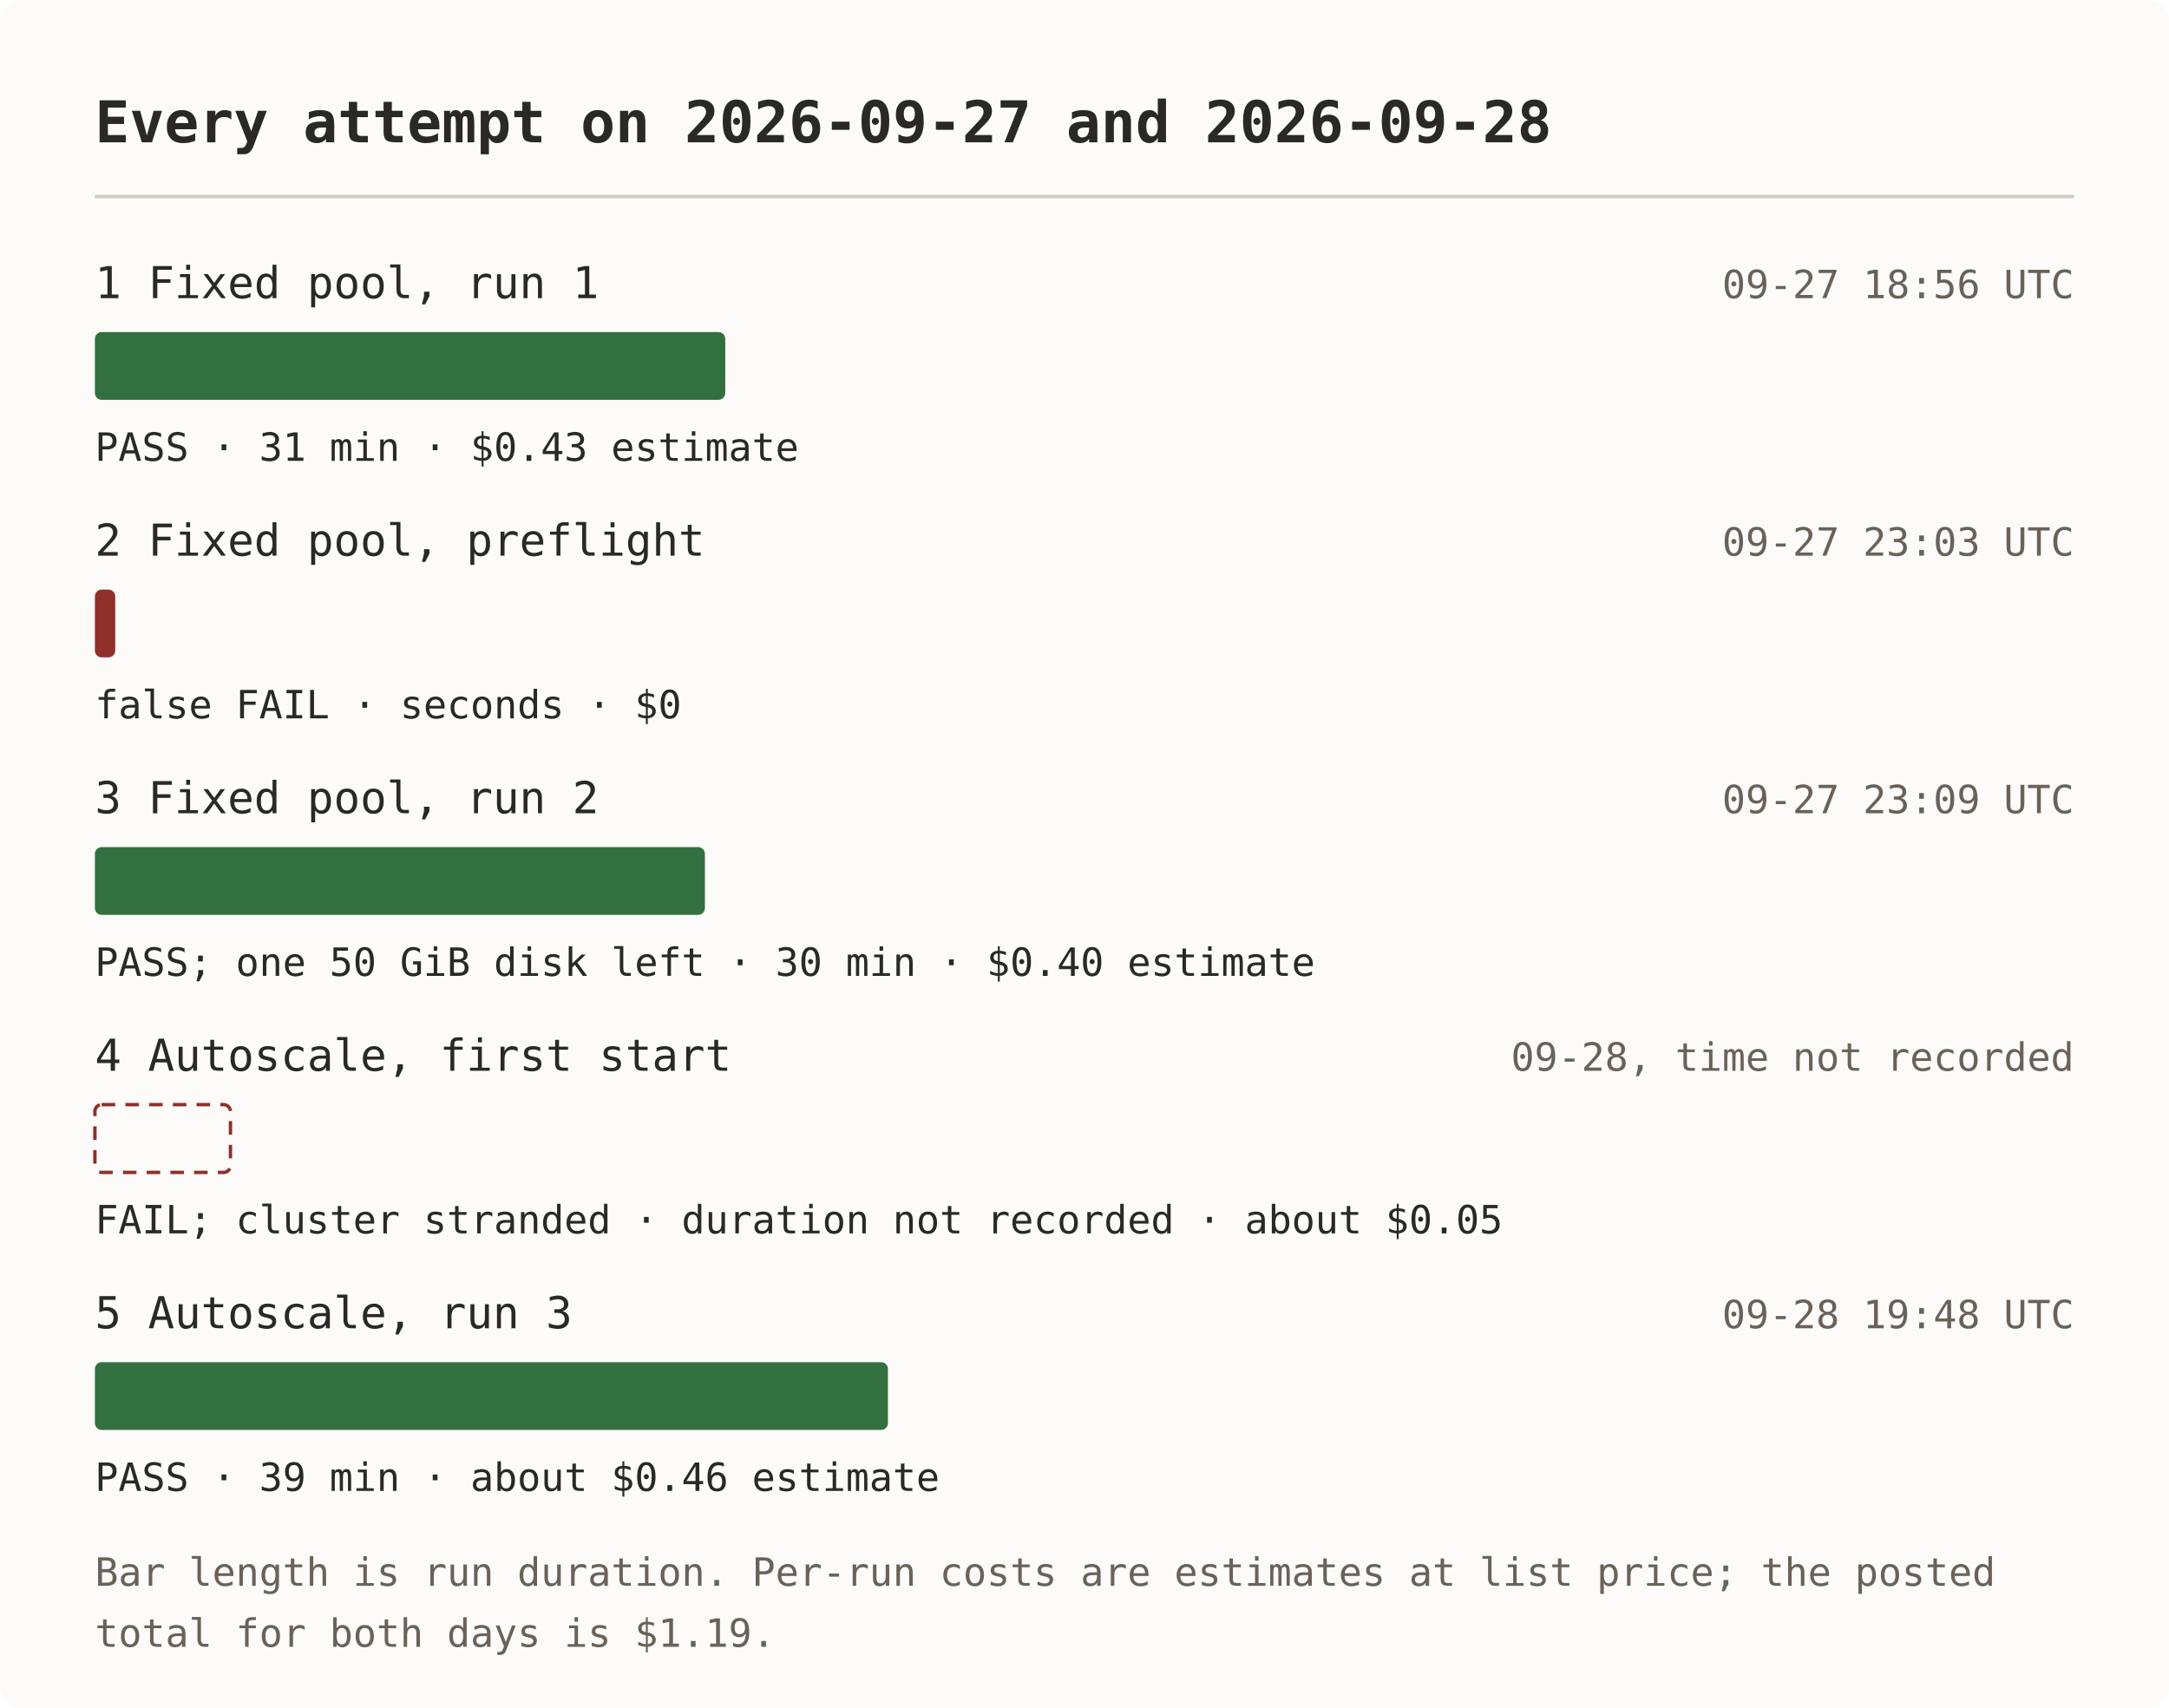
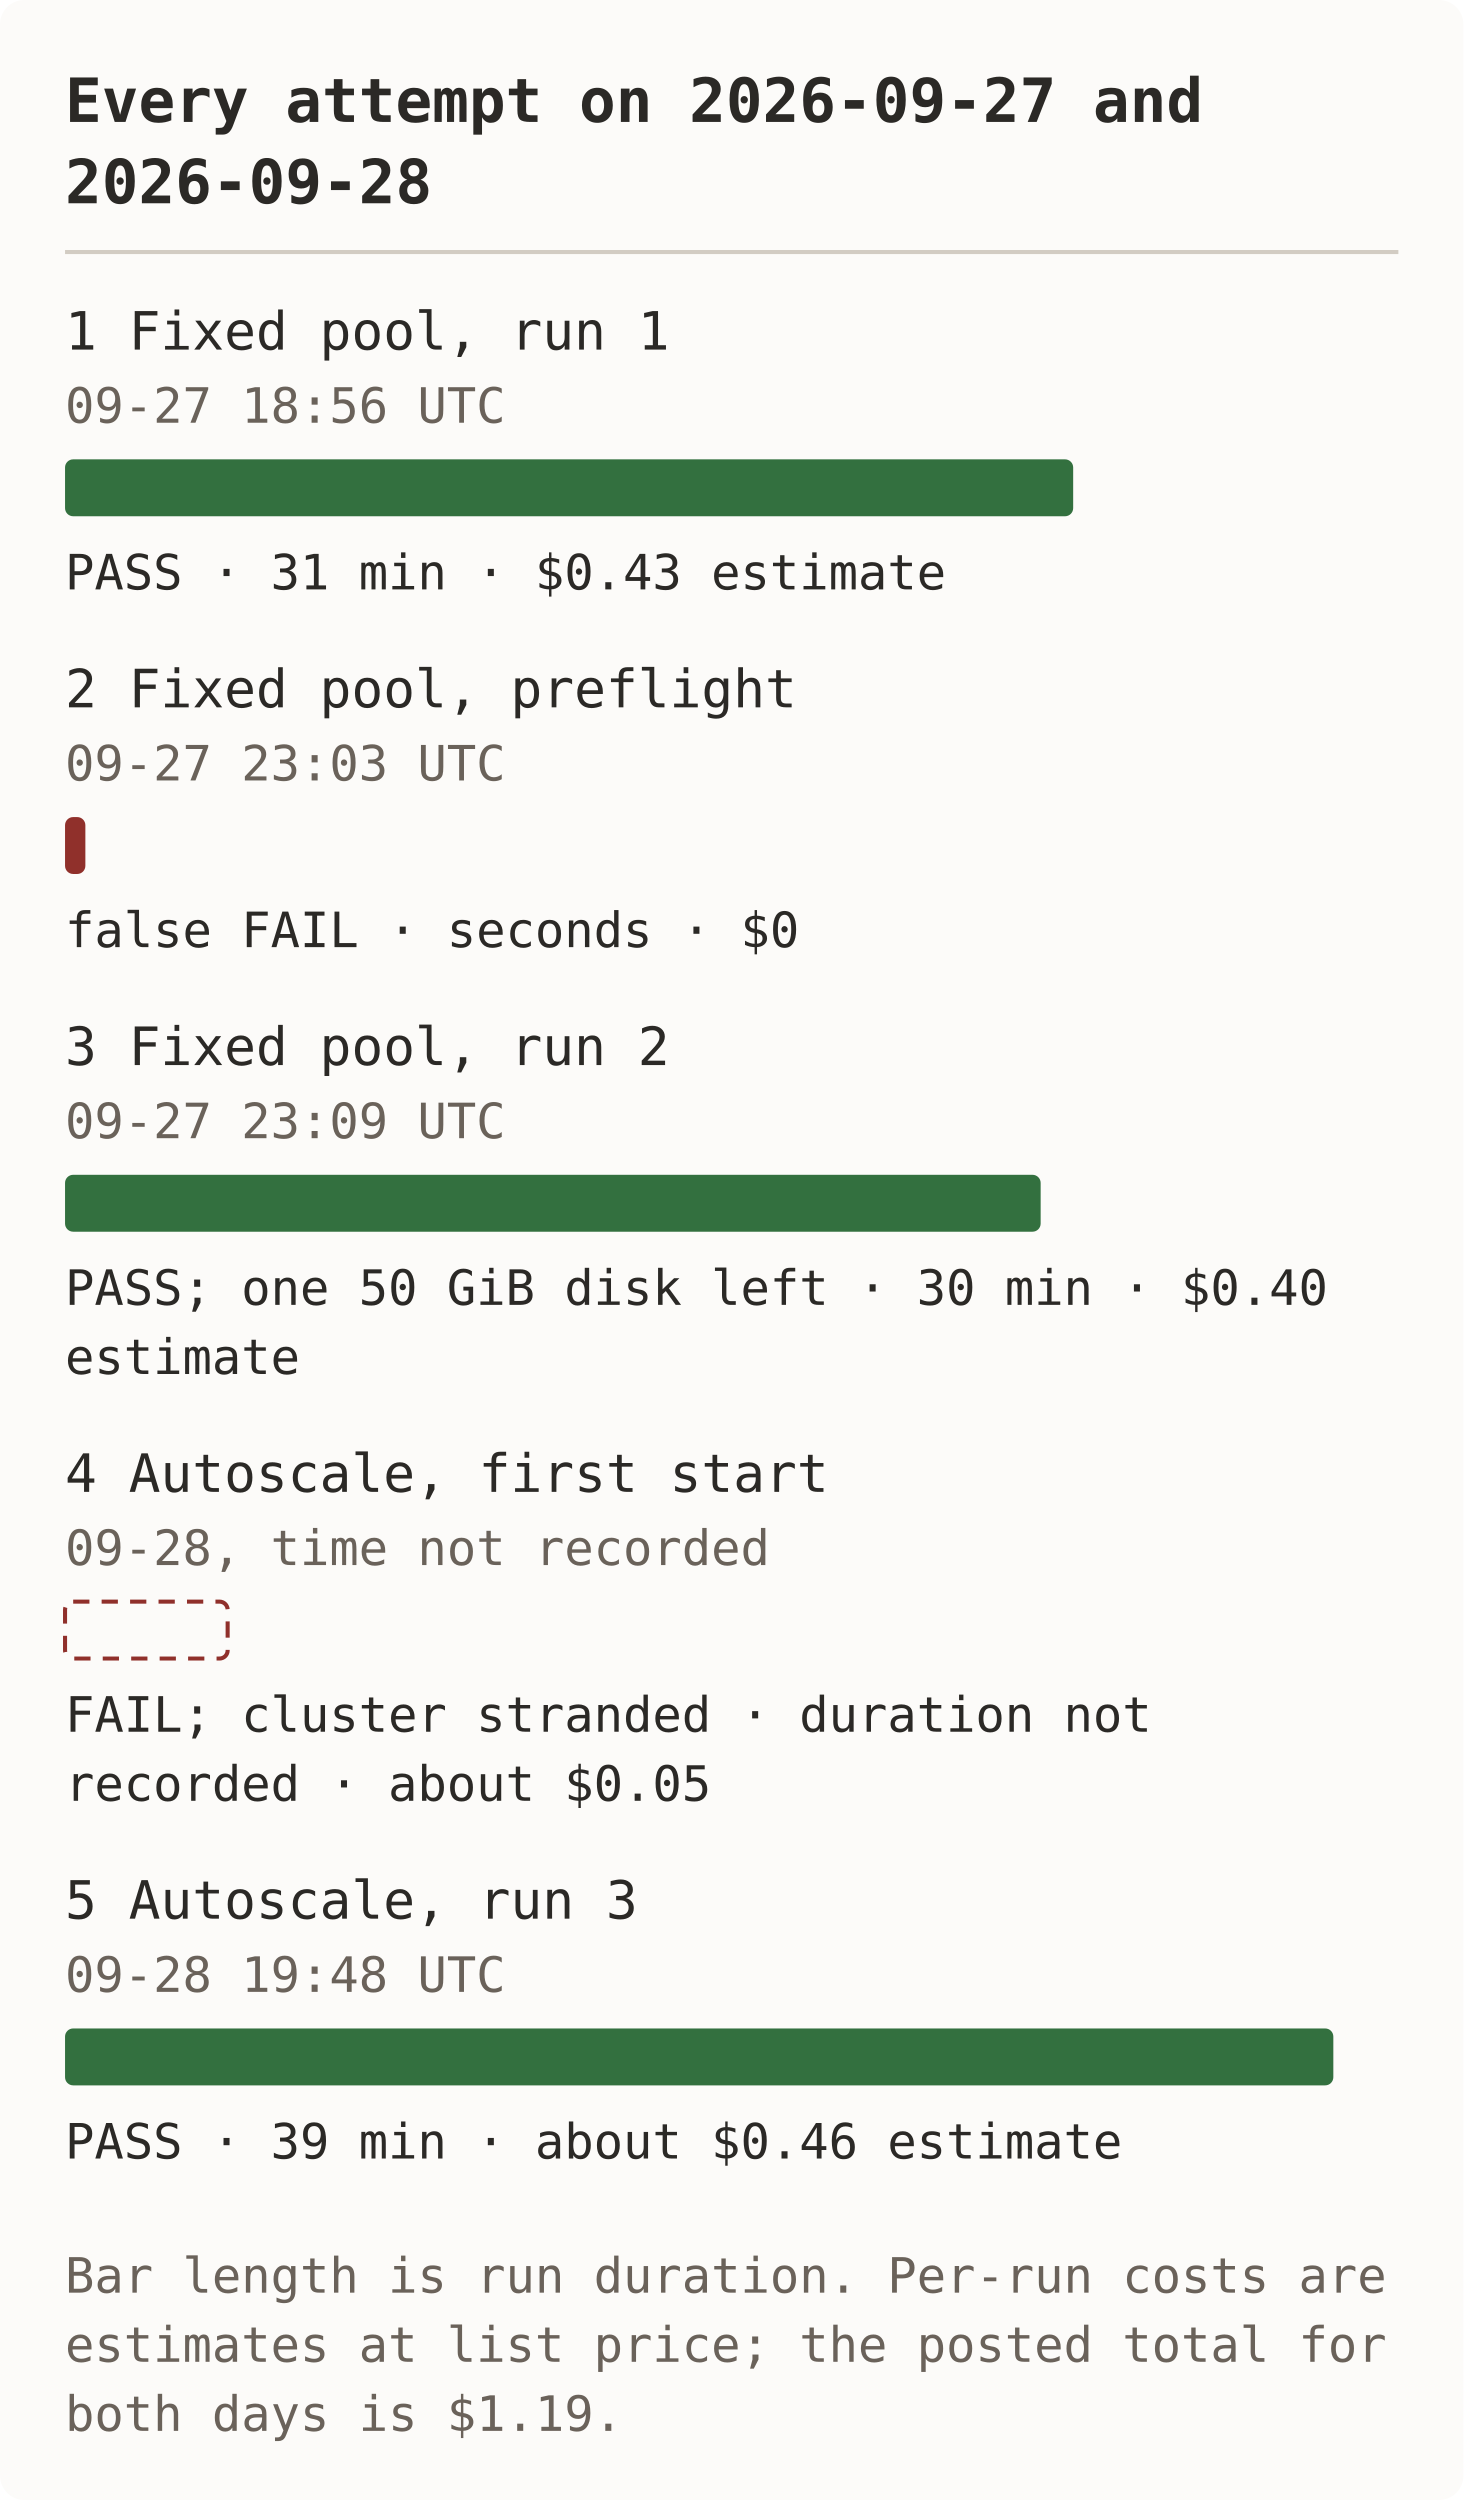
- <svg xmlns="http://www.w3.org/2000/svg" viewBox="0 0 640 504" role="img" font-family="ui-monospace, &quot;SFMono-Regular&quot;, &quot;SF Mono&quot;, Menlo, Consolas, monospace">
-   <rect width="640" height="504" rx="6" fill="#FCFBF9" />
-   <text x="28" y="42" font-size="17" fill="#2B2926" font-weight="600">Every attempt on 2026-09-27 and 2026-09-28</text>
-   <line x1="28" y1="58" x2="612" y2="58" stroke="#D2CCC3" />
-   <text x="28" y="88" font-size="13" fill="#2B2926">1  Fixed pool, run 1</text>
-   <text x="612" y="88" font-size="11.5" fill="#6A625A" text-anchor="end">09-27 18:56 UTC</text>
-   <rect x="28.0" y="98" width="186.0" height="20" rx="2" fill="#33703F" />
-   <text x="28" y="136" font-size="11.5" fill="#2B2926">PASS · 31 min · $0.43 estimate</text>
-   <text x="28" y="164" font-size="13" fill="#2B2926">2  Fixed pool, preflight</text>
-   <text x="612" y="164" font-size="11.5" fill="#6A625A" text-anchor="end">09-27 23:03 UTC</text>
-   <rect x="28.0" y="174" width="6.0" height="20" rx="2" fill="#90302B" />
-   <text x="28" y="212" font-size="11.5" fill="#2B2926">false FAIL · seconds · $0</text>
-   <text x="28" y="240" font-size="13" fill="#2B2926">3  Fixed pool, run 2</text>
-   <text x="612" y="240" font-size="11.5" fill="#6A625A" text-anchor="end">09-27 23:09 UTC</text>
-   <rect x="28.0" y="250" width="180.0" height="20" rx="2" fill="#33703F" />
-   <text x="28" y="288" font-size="11.5" fill="#2B2926">PASS; one 50 GiB disk left · 30 min · $0.40 estimate</text>
-   <text x="28" y="316" font-size="13" fill="#2B2926">4  Autoscale, first start</text>
-   <text x="612" y="316" font-size="11.5" fill="#6A625A" text-anchor="end">09-28, time not recorded</text>
-   <rect x="28" y="326" width="40" height="20" rx="2" fill="none" stroke="#90302B" stroke-dasharray="4 3" />
-   <text x="28" y="364" font-size="11.5" fill="#2B2926">FAIL; cluster stranded · duration not recorded · about $0.05</text>
-   <text x="28" y="392" font-size="13" fill="#2B2926">5  Autoscale, run 3</text>
-   <text x="612" y="392" font-size="11.5" fill="#6A625A" text-anchor="end">09-28 19:48 UTC</text>
-   <rect x="28.0" y="402" width="234.0" height="20" rx="2" fill="#33703F" />
-   <text x="28" y="440" font-size="11.5" fill="#2B2926">PASS · 39 min · about $0.46 estimate</text>
-   <text x="28" y="468" font-size="11.5" fill="#6A625A">Bar length is run duration. Per-run costs are estimates at list price; the posted</text>
-   <text x="28" y="486" font-size="11.5" fill="#6A625A">total for both days is $1.19.</text>
+ <svg xmlns="http://www.w3.org/2000/svg" viewBox="0 0 360 615" role="img" font-family="ui-monospace, &quot;SFMono-Regular&quot;, &quot;SF Mono&quot;, Menlo, Consolas, monospace">
+   <rect width="360" height="615" rx="6" fill="#FCFBF9" />
+   <text x="16" y="30" font-size="15" fill="#2B2926" font-weight="600">Every attempt on 2026-09-27 and</text>
+   <text x="16" y="50" font-size="15" fill="#2B2926" font-weight="600">2026-09-28</text>
+   <line x1="16" y1="62" x2="344" y2="62" stroke="#D2CCC3" />
+   <text x="16" y="86" font-size="13" fill="#2B2926">1  Fixed pool, run 1</text>
+   <text x="16" y="104" font-size="12" fill="#6A625A">09-27 18:56 UTC</text>
+   <rect x="16.0" y="113" width="248.0" height="14" rx="2" fill="#33703F" />
+   <text x="16" y="145" font-size="12" fill="#2B2926">PASS · 31 min · $0.43 estimate</text>
+   <text x="16" y="174" font-size="13" fill="#2B2926">2  Fixed pool, preflight</text>
+   <text x="16" y="192" font-size="12" fill="#6A625A">09-27 23:03 UTC</text>
+   <rect x="16.0" y="201" width="5.0" height="14" rx="2" fill="#90302B" />
+   <text x="16" y="233" font-size="12" fill="#2B2926">false FAIL · seconds · $0</text>
+   <text x="16" y="262" font-size="13" fill="#2B2926">3  Fixed pool, run 2</text>
+   <text x="16" y="280" font-size="12" fill="#6A625A">09-27 23:09 UTC</text>
+   <rect x="16.0" y="289" width="240.0" height="14" rx="2" fill="#33703F" />
+   <text x="16" y="321" font-size="12" fill="#2B2926">PASS; one 50 GiB disk left · 30 min · $0.40</text>
+   <text x="16" y="338" font-size="12" fill="#2B2926">estimate</text>
+   <text x="16" y="367" font-size="13" fill="#2B2926">4  Autoscale, first start</text>
+   <text x="16" y="385" font-size="12" fill="#6A625A">09-28, time not recorded</text>
+   <rect x="16" y="394" width="40" height="14" rx="2" fill="none" stroke="#90302B" stroke-dasharray="4 3" />
+   <text x="16" y="426" font-size="12" fill="#2B2926">FAIL; cluster stranded · duration not</text>
+   <text x="16" y="443" font-size="12" fill="#2B2926">recorded · about $0.05</text>
+   <text x="16" y="472" font-size="13" fill="#2B2926">5  Autoscale, run 3</text>
+   <text x="16" y="490" font-size="12" fill="#6A625A">09-28 19:48 UTC</text>
+   <rect x="16.0" y="499" width="312.0" height="14" rx="2" fill="#33703F" />
+   <text x="16" y="531" font-size="12" fill="#2B2926">PASS · 39 min · about $0.46 estimate</text>
+   <text x="16" y="564" font-size="12" fill="#6A625A">Bar length is run duration. Per-run costs are</text>
+   <text x="16" y="581" font-size="12" fill="#6A625A">estimates at list price; the posted total for</text>
+   <text x="16" y="598" font-size="12" fill="#6A625A">both days is $1.19.</text>
</svg>
